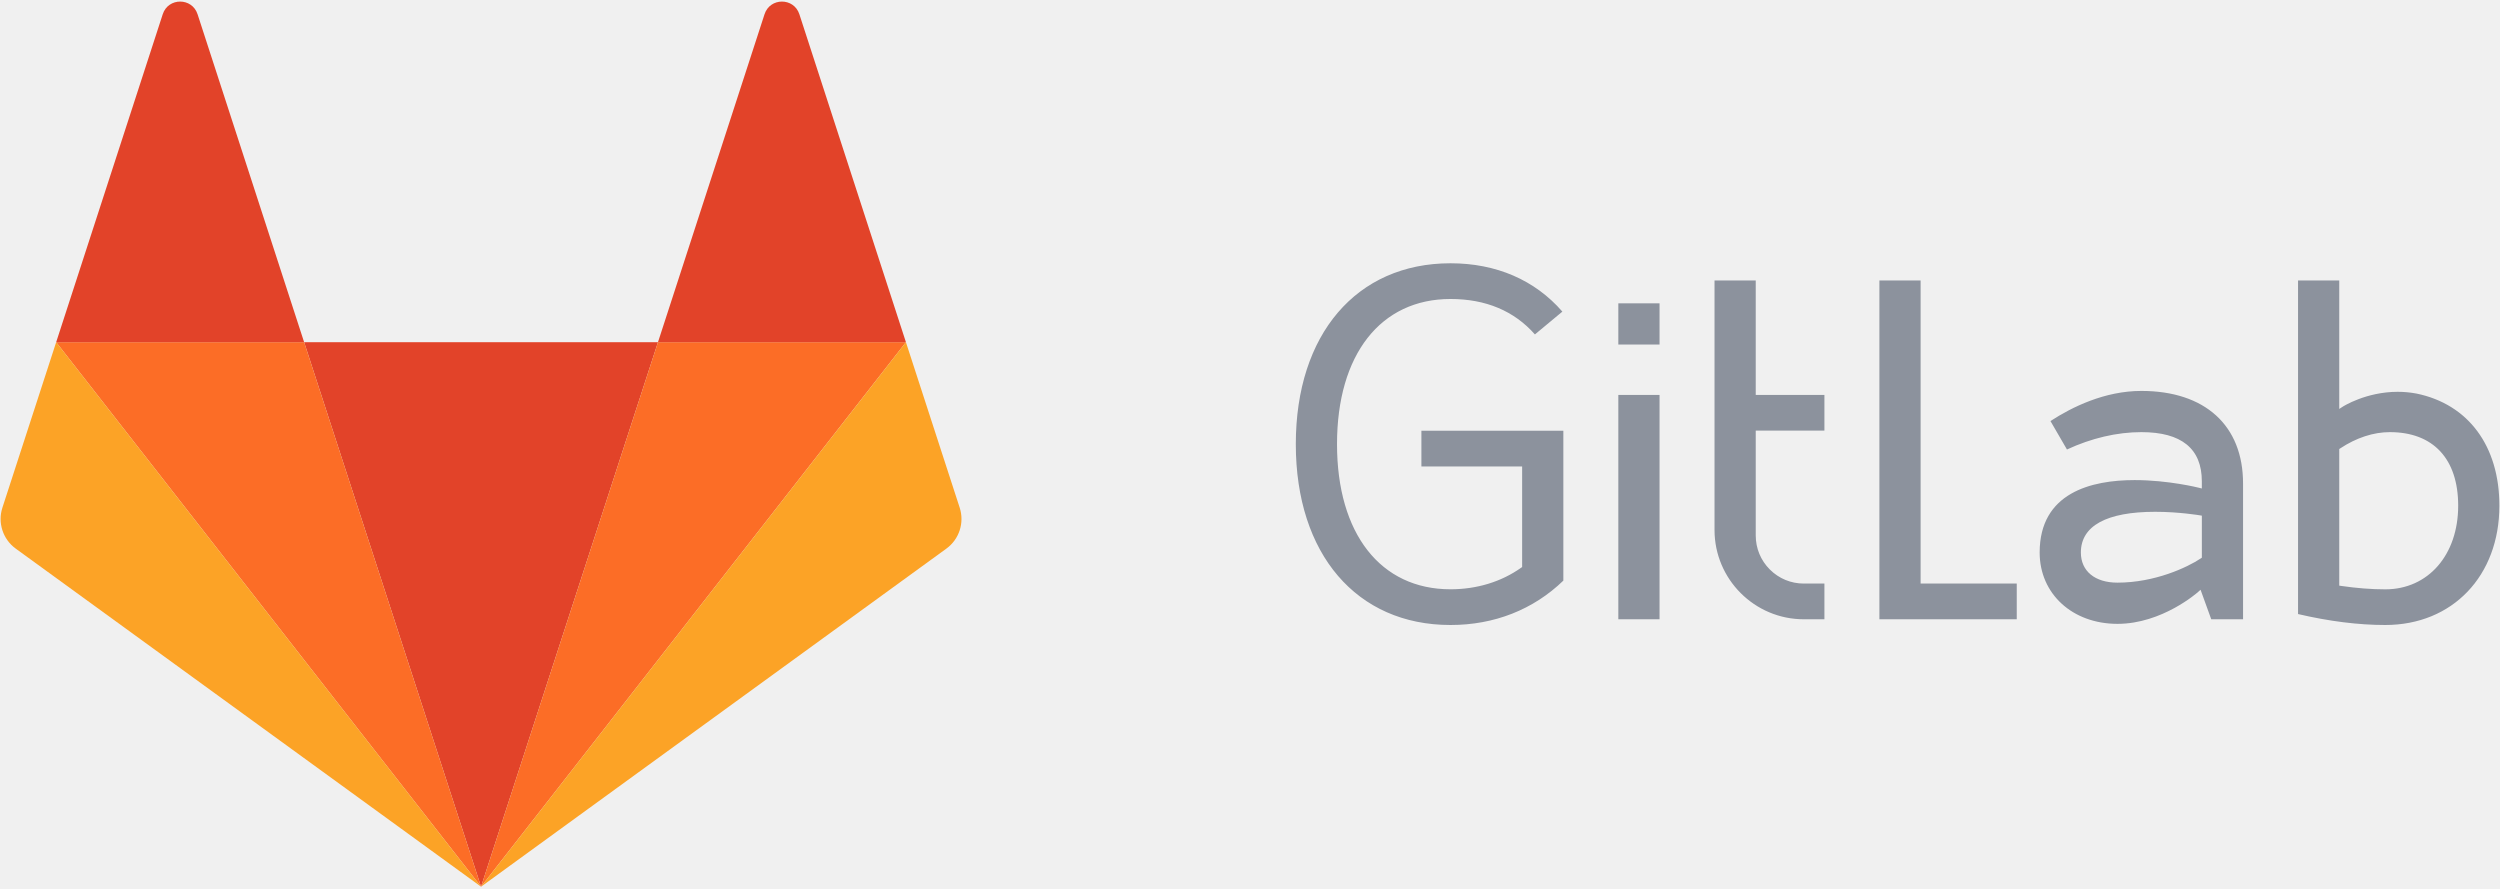
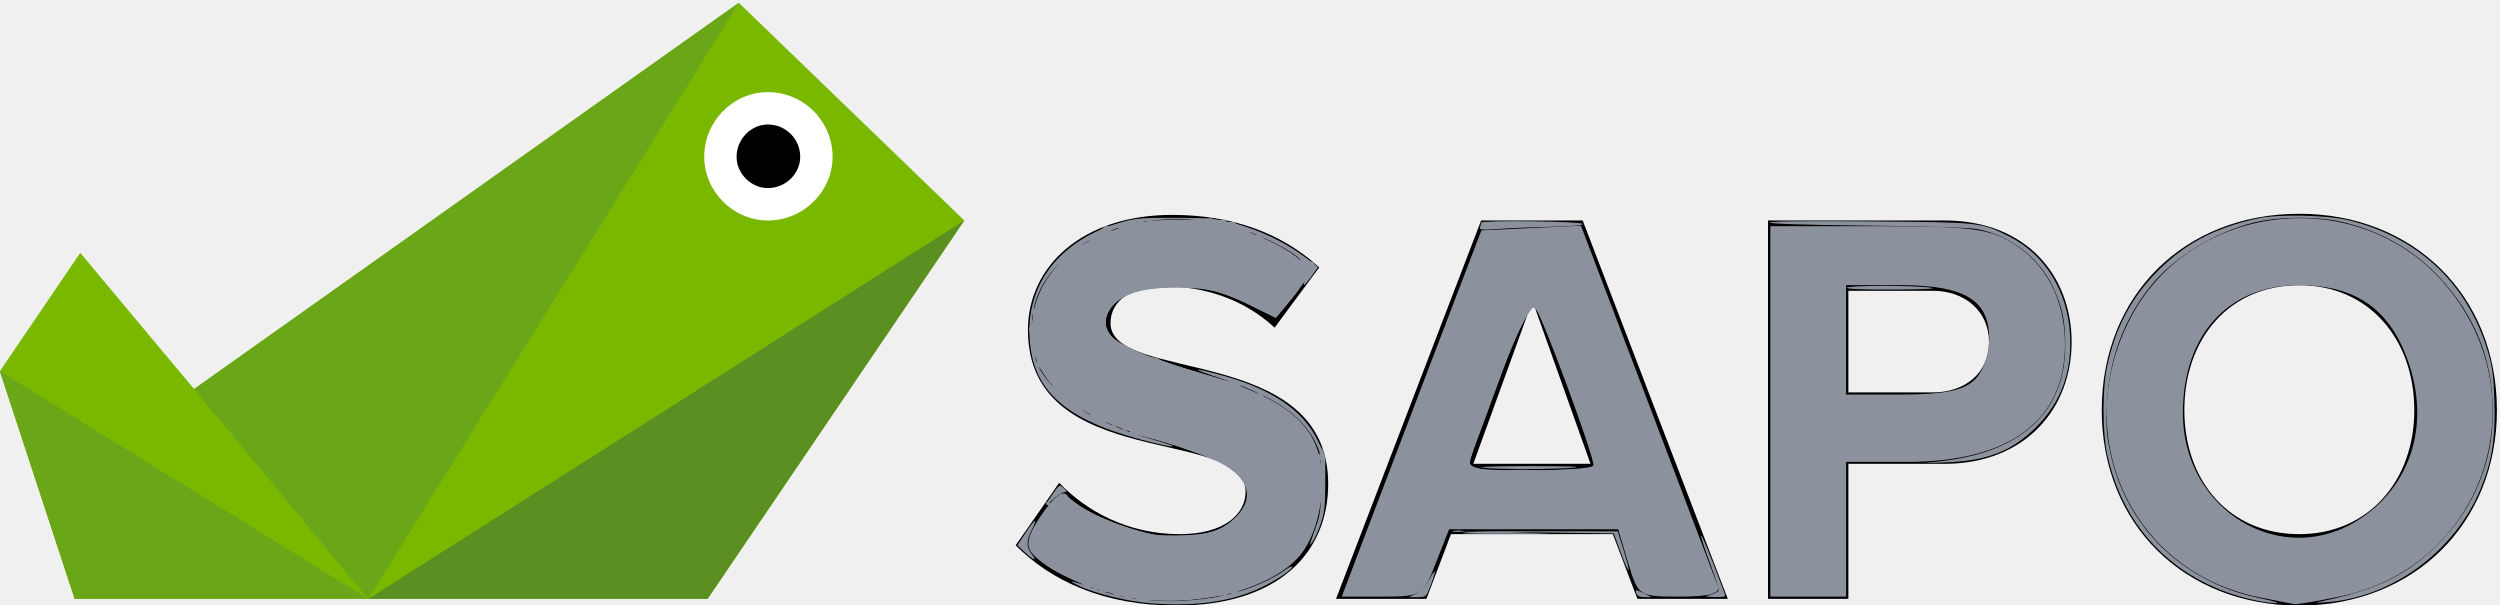
- <svg xmlns="http://www.w3.org/2000/svg" width="546px" height="194px" viewBox="0 0 546 194" version="1.1">
-   <defs />
-   <g id="Page-1" stroke="none" stroke-width="1" fill="none" fill-rule="evenodd">
-     <g id="Fill-1-+-Group-24">
-       <g id="Group-24">
-         <path d="M316.791,65.3 C301.502,65.3 292.005,77.446 292.005,97 C292.005,116.554 301.502,128.7 316.791,128.7 C322.535,128.7 327.872,127.071 332.223,123.988 L332.434,123.839 L332.434,101.871 L310.434,101.871 L310.434,94.071 L341.434,94.071 L341.434,126.806 C334.871,133.15 326.355,136.5 316.791,136.5 C296.267,136.5 283.005,120.995 283.005,97 C283.005,73.005 296.267,57.5 316.791,57.5 C326.783,57.5 335.218,61.148 341.221,68.056 L335.225,73.038 C330.699,67.904 324.499,65.3 316.791,65.3 L316.791,65.3 Z M489.884,135.25 L482.936,135.25 L480.602,128.802 L480.049,129.299 C479.972,129.368 472.22,136.25 462.461,136.25 C452.61,136.25 445.461,129.696 445.461,120.667 C445.461,107.595 456.745,104.851 466.21,104.851 C473.584,104.851 480.189,106.511 480.255,106.528 L480.878,106.687 L480.878,105.101 C480.878,97.986 476.436,94.378 467.673,94.378 C462.365,94.378 456.756,95.689 451.424,98.17 L447.821,91.958 C452.527,88.896 459.673,85.378 467.673,85.378 C481.581,85.378 489.884,92.934 489.884,105.589 L489.884,135.25 Z M470.689,111.777 C460.072,111.777 454.461,114.851 454.461,120.667 C454.461,124.728 457.526,127.25 462.461,127.25 C470.591,127.25 477.728,123.918 480.663,121.948 L480.884,121.8 L480.884,112.62 L480.468,112.549 C480.423,112.541 475.877,111.777 470.689,111.777 L470.689,111.777 Z M440.458,127.45 L440.458,135.25 L410.461,135.25 L410.461,61.25 L419.461,61.25 L419.461,127.45 L440.458,127.45 Z M520.942,136.5 C515.097,136.5 508.689,135.696 501.893,134.109 L501.893,61.25 L510.893,61.25 L510.893,89.313 L511.666,88.811 C511.715,88.779 516.735,85.571 523.654,85.571 C525.034,85.571 526.415,85.7 527.749,85.952 C539.094,88.276 545.867,97.43 545.867,110.439 C545.867,125.783 535.618,136.5 520.942,136.5 L520.942,136.5 Z M521.943,94.378 C518.364,94.378 514.62,95.603 511.117,97.919 L510.893,98.068 L510.893,127.902 L511.32,127.965 C514.699,128.46 517.936,128.712 520.942,128.712 C530.318,128.712 536.867,121.197 536.867,110.439 C536.867,100.232 531.427,94.378 521.943,94.378 L521.943,94.378 Z M398.452,86.25 L398.452,94.05 L383.452,94.05 L383.452,116.95 C383.452,119.755 384.544,122.392 386.528,124.374 C388.51,126.358 391.147,127.45 393.952,127.45 L398.452,127.45 L398.452,135.25 L393.952,135.25 C383.2,135.25 374.452,126.502 374.452,115.75 L374.452,61.25 L383.452,61.25 L383.452,86.25 L398.452,86.25 Z M353.443,66.25 L362.443,66.25 L362.443,75.25 L353.443,75.25 L353.443,66.25 Z M353.443,86.25 L362.443,86.25 L362.443,135.25 L353.443,135.25 L353.443,86.25 Z" id="Fill-2" fill="#8C929D" />
-         <g id="Group">
-           <path d="M105.061,193.655 L105.061,193.655 L143.701,74.734 L66.421,74.734 L105.061,193.655 L105.061,193.655 Z" id="Fill-4" fill="#E24329" />
-           <path id="Fill-6" fill="#FC6D26" />
-           <path d="M105.061,193.655 L66.421,74.734 L12.268,74.734 L105.061,193.655 Z" id="Fill-8" fill="#FC6D26" />
-           <path id="Fill-10" fill="#FC6D26" />
-           <path d="M12.268,74.734 L12.268,74.734 L0.526,110.873 C-0.544,114.169 0.628,117.78 3.433,119.817 L105.061,193.655 L12.268,74.734 Z" id="Fill-12" fill="#FCA326" />
-           <path id="Fill-14" fill="#FC6D26" />
-           <path d="M12.268,74.734 L66.421,74.734 L43.148,3.109 C41.952,-0.577 36.737,-0.576 35.541,3.109 L12.268,74.734 Z" id="Fill-16" fill="#E24329" />
-           <path d="M105.061,193.655 L143.701,74.734 L197.854,74.734 L105.061,193.655 Z" id="Fill-18" fill="#FC6D26" />
-           <path d="M197.854,74.734 L197.854,74.734 L209.596,110.873 C210.667,114.169 209.494,117.78 206.69,119.817 L105.061,193.655 L197.854,74.734 Z" id="Fill-20" fill="#FCA326" />
-           <path d="M197.854,74.734 L143.701,74.734 L166.974,3.109 C168.171,-0.577 173.385,-0.576 174.582,3.109 L197.854,74.734 Z" id="Fill-22" fill="#E24329" />
-         </g>
+ <svg xmlns="http://www.w3.org/2000/svg" version="1.1" x="0" y="0" width="546" height="132" viewBox="0 0 546 132" id="svg2">
+   <defs id="defs17">
+     <clipPath clipPathUnits="userSpaceOnUse" id="clipPath3456">
+       <rect style="fill:#8c929d;fill-opacity:1" id="rect3458" width="86.535" height="53.569" x="-0.187" y="14.027" />
+     </clipPath>
+     <clipPath clipPathUnits="userSpaceOnUse" id="clipPath3460">
+       <rect style="fill:#8c929d;fill-opacity:1" id="rect3462" width="86.535" height="53.569" x="-0.187" y="14.027" />
+     </clipPath>
+     <clipPath clipPathUnits="userSpaceOnUse" id="clipPath3464">
+       <rect style="fill:#8c929d;fill-opacity:1" id="rect3466" width="86.535" height="53.569" x="-0.187" y="14.027" />
+     </clipPath>
+     <clipPath clipPathUnits="userSpaceOnUse" id="clipPath3468">
+       <rect style="fill:#8c929d;fill-opacity:1" id="rect3470" width="86.535" height="53.569" x="-0.187" y="14.027" />
+     </clipPath>
+     <clipPath clipPathUnits="userSpaceOnUse" id="clipPath3472">
+       <rect style="fill:#8c929d;fill-opacity:1" id="rect3474" width="86.535" height="53.569" x="-0.187" y="14.027" />
+     </clipPath>
+   </defs>
+   <g id="Layer_1" transform="matrix(2.437871,0,0,2.437871,1.86736,5.300282)">
+     <g id="g3516" transform="translate(-0.7776335,-15.92234)">
+       <g id="Layer_1-0">
+         <path id="path5-0" d="M 66.2,14 17.4,48.6 7.2,36.4 0,47 l 6.7,20.4 56.7,0 23,-33.9 z" style="fill:#7ab800" />
+         <path id="path7-6" d="M 86.4,33.5 33,67.4 l 30.4,0 z" style="fill:#5b8f22" />
+         <path id="path9-9" d="M 33,67.4 6.7,67.4 0,47 Z m 0,0 L 17.4,48.6 66.2,14 Z" style="fill:#69a618" />
+         <path id="path11-5" d="m 74.6,27.8 c 0,3.1 -2.6,5.7 -5.8,5.7 -3.1,0 -5.7,-2.6 -5.7,-5.7 0,-3.2 2.6,-5.8 5.7,-5.8 3.2,0 5.8,2.6 5.8,5.8 z" style="fill:#ffffff" />
+         <path id="path13-7" d="m 105,33 c 5.4,0 9.8,1.6 13.2,4.7 l -4,5.4 c -2.8,-2.6 -6.4,-3.7 -9.9,-3.7 -3,0 -4.8,1.3 -4.8,3.3 0,5.4 19.5,1.8 19.5,14.4 C 119,63.3 114.5,68 105.4,68 98.9,68 94.2,65.8 91,62.6 L 94.9,57 c 2.4,2.5 6.1,4.6 10.8,4.6 4,0 5.9,-1.8 5.9,-3.8 0,-5.9 -19.5,-1.7 -19.5,-14.5 C 92.1,37.6 97,33 105,33 Z m 101,6.3 c 6.2,0 10.3,4.8 10.3,11.2 0,6.3 -4.1,11.1 -10.3,11.1 -6.3,0 -10.3,-4.8 -10.3,-11.1 0,-6.4 4,-11.2 10.3,-11.2 z m 0,-6.4 c -10.3,0 -17.7,7.3 -17.7,17.6 0,10.2 7.4,17.5 17.7,17.5 10.2,0 17.7,-7.3 17.7,-17.5 0,0 0,0 0,0 0,-10.3 -7.5,-17.6 -17.7,-17.6 z m -68.7,7.8 5.2,14.6 -10.5,0 5.3,-14.6 z m 4.5,-7.2 -9.1,0 -13,33.9 8.1,0 2.2,-5.8 14.5,0 2.2,5.8 8.1,0 -13,-33.9 z m 31.4,6.3 c 2.8,0 5,1.8 5,4.6 0,2.8 -2.2,4.5 -5,4.5 l -7.6,0 0,-9.1 7.6,0 z m 1,-6.3 -15.8,0 0,33.9 7.2,0 0,-12.1 8.6,0 c 7.3,0 11.4,-5 11.4,-10.9 0,-5.9 -4,-10.9 -11.4,-10.9 z M 68.8,24.9 c -1.5,0 -2.8,1.3 -2.8,2.9 0,1.5 1.3,2.8 2.8,2.8 1.6,0 2.9,-1.3 2.9,-2.8 0,-1.6 -1.3,-2.9 -2.9,-2.9 z" style="fill:#000000" />
      </g>
+       <path id="path3389" d="m 100.782,67.19 c -3.526,-0.728 -7.111,-2.409 -8.33,-3.904 -0.599,-0.734 -0.359,-1.644 0.92,-3.497 1.14,-1.651 1.916,-2.203 2.277,-1.618 0.955,1.545 6.657,3.713 9.81,3.73 5.276,0.029 8.183,-3.5 5.07,-6.155 -0.726,-0.619 -3.62,-1.73 -6.432,-2.469 C 95.293,50.963 91.573,47.228 92.603,41.737 94.009,34.243 105.217,30.981 114.06,35.493 c 3.397,1.733 3.683,2.624 1.629,5.084 l -1.389,1.664 -2.894,-1.475 c -5.196,-2.649 -12.379,-1.558 -12.379,1.88 0,1.634 1.827,2.654 7.65,4.267 6.855,1.9 9.994,3.782 11.213,6.726 1.071,2.585 0.592,6.873 -1.048,9.376 -2.272,3.468 -9.894,5.449 -16.06,4.175 z" style="fill:#8c929d;fill-opacity:1" />
+       <path id="path3391" d="m 122,62.482 c 0.983,-2.593 3.798,-9.974 6.256,-16.404 l 4.469,-11.69 4.458,-0.213 4.458,-0.213 5.961,15.674 c 3.278,8.621 6.115,16.098 6.303,16.617 0.244,0.673 -0.725,0.943 -3.39,0.943 -3.701,0 -3.74,-0.025 -4.636,-3.017 l -0.904,-3.017 -7.572,0 -7.572,0 -1.185,3.017 c -1.153,2.936 -1.282,3.017 -4.808,3.017 l -3.623,0 1.787,-4.714 z m 20.771,-7.037 c 0,-0.975 -4.655,-13.56 -5.23,-14.139 -0.341,-0.343 -1.649,2.202 -2.909,5.657 -1.259,3.454 -2.525,6.875 -2.813,7.6 -0.471,1.187 0.053,1.32 5.214,1.32 3.155,0 5.737,-0.197 5.737,-0.437 z" style="fill:#8c929d;fill-opacity:1" />
+       <path id="path3393" d="m 158.61,50.603 0,-16.593 9.616,0.003 c 8.207,0.002 9.97,0.219 12.031,1.475 3.056,1.863 4.75,5.115 4.75,9.116 0,6.846 -4.959,10.524 -14.191,10.524 l -5.418,0 0,6.034 0,6.034 -3.394,0 -3.394,0 0,-16.593 z m 18.23,-2.757 c 0.804,-0.727 1.379,-2.283 1.379,-3.728 0,-3.518 -2.195,-4.828 -8.087,-4.828 l -4.735,0 0,4.902 0,4.902 5.032,0 c 3.623,0 5.418,-0.349 6.411,-1.248 z" style="fill:#8c929d;fill-opacity:1" />
+       <path id="path3395" d="m 202.354,67.244 c -11.409,-2.302 -16.984,-14.469 -11.468,-25.028 5.409,-10.354 20.199,-12.056 27.977,-3.219 8.82,10.02 3.888,25.372 -9.042,28.144 -2.073,0.445 -4.008,0.769 -4.299,0.722 -0.291,-0.048 -1.716,-0.326 -3.168,-0.619 z m 9.128,-7.04 c 4.978,-3.325 6.454,-9.41 3.737,-15.396 -1.7,-3.743 -4.676,-5.519 -9.244,-5.515 -6.363,0.005 -10.408,4.469 -10.408,11.486 0,8.766 8.96,14.072 15.915,9.425 z" style="fill:#8c929d;fill-opacity:1" />
    </g>
+     <path style="fill:#8c929d;fill-opacity:1" d="m 101.385,67.185 c -7.093,-1.895 -9.927,-4.68 -9.927,-9.755 0,-4.581 3.043,-8.188 8.156,-9.669 1.325,-0.384 1.874,-0.43 4.955,-0.42 3.145,0.01 3.636,0.057 5.314,0.51 2.225,0.6 4.444,1.659 6.166,2.943 l 1.272,0.948 -0.602,0.838 c -0.331,0.461 -0.627,0.812 -0.657,0.782 -0.031,-0.031 0.012,-0.305 0.095,-0.608 0.332,-1.212 -0.328,-1.949 -2.899,-3.238 -6.472,-3.245 -14.381,-2.585 -18.782,1.566 -2.097,1.978 -2.933,4.015 -2.797,6.814 0.107,2.191 0.674,3.407 2.368,5.071 1.582,1.554 4.449,3.035 7.804,4.031 2.671,0.793 2.729,0.814 2.248,0.814 -0.206,1.87e-4 -1.428,-0.281 -2.716,-0.625 z" id="path3528" transform="translate(0,-30)" />
+     <path style="fill:#8c929d;fill-opacity:1" d="m 100.324,81.235 c -4.142,-0.752 -8.866,-3.244 -8.866,-4.678 0,-1.013 2.232,-4.41 2.898,-4.41 0.136,0 0.529,0.267 0.875,0.592 1.361,1.283 5.879,2.98 8.706,3.27 1.347,0.138 3.345,-0.171 4.604,-0.712 1.117,-0.48 2.333,-1.772 2.498,-2.653 0.068,-0.363 0.026,-0.955 -0.092,-1.316 -0.234,-0.709 -1.596,-2.074 -1.889,-1.893 -0.099,0.061 -0.18,0.028 -0.18,-0.074 0,-0.254 -2.346,-1.132 -5.806,-2.172 -3.165,-0.951 -5.253,-1.787 -6.882,-2.755 -1.551,-0.922 -3.152,-2.56 -3.751,-3.838 -0.465,-0.993 -0.512,-1.292 -0.512,-3.248 0,-2.041 0.032,-2.222 0.607,-3.436 0.91,-1.921 2.653,-3.579 4.919,-4.678 2.222,-1.078 3.632,-1.424 6.367,-1.561 3.417,-0.171 6.267,0.442 9.516,2.048 1.434,0.709 2.846,1.894 2.846,2.39 0,0.503 -0.663,1.667 -1.604,2.818 l -1.037,1.268 -2.283,-1.107 c -1.288,-0.624 -2.883,-1.24 -3.657,-1.413 -1.616,-0.36 -5.204,-0.446 -5.704,-0.137 -0.118,0.073 -0.421,0.155 -0.674,0.182 -0.253,0.027 -0.529,0.159 -0.614,0.293 -0.085,0.134 -0.156,0.178 -0.157,0.098 -0.005,-0.247 -1.004,0.363 -1.57,0.957 -0.704,0.741 -0.854,1.942 -0.344,2.753 0.198,0.315 0.85,0.828 1.462,1.152 1.062,0.562 1.927,0.861 7.969,2.757 4.88,1.532 7.765,3.357 8.859,5.604 1.186,2.438 0.88,6.932 -0.64,9.391 -1.797,2.908 -6.724,4.811 -12.345,4.767 -1.197,-0.009 -2.78,-0.126 -3.519,-0.26 z" id="path3530" transform="translate(0,-30)" />
+     <path style="fill:#8c929d;fill-opacity:1" d="m 91.059,77.312 -0.68,-0.632 0.753,-1.146 c 0.838,-1.275 1.123,-1.398 0.525,-0.227 -0.49,0.961 -0.49,1.531 5.29e-4,2.154 0.542,0.689 0.213,0.607 -0.6,-0.149 z" id="path3532" transform="translate(0,-30)" />
+     <path style="fill:#8c929d;fill-opacity:1" d="m 99.887,81.145 c -4.245,-0.909 -8.429,-3.188 -8.429,-4.592 0,-1.03 2.222,-4.406 2.899,-4.406 0.135,0 0.498,0.237 0.808,0.526 1.298,1.212 5.35,2.822 8.151,3.239 2.785,0.414 5.621,-0.371 6.951,-1.925 1.162,-1.357 1.109,-2.499 -0.177,-3.842 -0.446,-0.466 -0.901,-0.791 -1.012,-0.722 -0.11,0.068 -0.201,0.041 -0.201,-0.061 0,-0.254 -2.337,-1.129 -5.806,-2.174 -4.799,-1.446 -7.154,-2.594 -8.976,-4.377 -0.598,-0.585 -1.331,-1.527 -1.628,-2.092 -0.509,-0.968 -0.541,-1.16 -0.541,-3.276 0,-2.146 0.027,-2.306 0.607,-3.53 0.886,-1.871 2.645,-3.559 4.86,-4.665 2.339,-1.167 4.042,-1.535 7.082,-1.53 3.13,0.005 5.276,0.123 4.867,0.267 -0.209,0.073 0.094,0.228 0.871,0.443 2.574,0.712 5.969,2.807 5.969,3.684 0,0.504 -0.664,1.668 -1.611,2.826 l -1.044,1.276 -1.623,-0.813 c -2.447,-1.226 -4.111,-1.76 -6.12,-1.966 -0.991,-0.101 -1.91,-0.143 -2.041,-0.093 -0.131,0.05 -0.568,0.121 -0.971,0.156 -0.881,0.078 -1.756,0.266 -2.03,0.438 -0.11,0.069 -0.31,0.142 -0.444,0.162 -0.435,0.066 -1.529,1.009 -1.817,1.566 -0.452,0.874 -0.353,1.59 0.328,2.367 0.81,0.925 2.109,1.486 6.853,2.961 2.184,0.68 4.413,1.409 4.951,1.621 3.016,1.187 5.36,2.969 6.213,4.724 0.941,1.934 0.985,5.155 0.105,7.712 -0.918,2.669 -2.747,4.262 -6.275,5.465 -2.978,1.015 -7.685,1.291 -10.77,0.63 z" id="path3534" transform="translate(0,-30)" />
+     <path style="fill:#8c929d;fill-opacity:1" d="m 100.917,81.392 c -1.3,-0.202 -3.668,-0.918 -5.19,-1.568 -2.828,-1.209 -4.269,-2.329 -4.269,-3.321 0,-1.062 2.254,-4.356 2.98,-4.356 0.179,0 0.525,0.212 0.769,0.471 0.916,0.975 3.515,2.162 6.398,2.921 4.022,1.059 7.941,0.06 9.125,-2.328 0.39,-0.787 0.421,-0.99 0.24,-1.595 -0.206,-0.688 -1.657,-2.401 -1.861,-2.197 -0.059,0.059 -0.24,-0.01 -0.403,-0.152 -0.356,-0.311 -2.758,-1.186 -5.447,-1.985 -4.676,-1.39 -7.345,-2.68 -9.092,-4.395 -1.116,-1.096 -2.143,-2.732 -2.149,-3.424 -0.002,-0.284 -0.03,-0.292 -0.186,-0.053 -0.126,0.192 -0.146,8.37e-4 -0.065,-0.609 0.081,-0.608 0.051,-0.89 -0.095,-0.89 -0.117,0 -0.204,-0.232 -0.194,-0.515 l 0.019,-0.515 0.135,0.468 c 0.099,0.341 0.163,0.104 0.236,-0.871 0.281,-3.739 3.383,-6.881 8.227,-8.331 1.234,-0.369 1.838,-0.417 5.552,-0.44 2.292,-0.014 4.168,0.036 4.168,0.112 0,0.075 0.147,0.176 0.328,0.223 0.279,0.073 0.272,0.09 -0.047,0.116 -0.206,0.017 0.285,0.276 1.092,0.576 2.703,1.005 4.488,2.21 4.989,3.37 0.194,0.449 0.198,0.445 0.09,-0.094 -0.061,-0.309 -0.289,-0.752 -0.505,-0.983 -0.216,-0.232 -0.329,-0.421 -0.25,-0.421 0.256,0 1.6,1.025 1.597,1.217 -0.005,0.324 -0.923,1.339 -0.932,1.03 -0.005,-0.155 -0.143,-0.028 -0.306,0.281 -0.164,0.309 -0.75,1.125 -1.302,1.814 l -1.004,1.252 -2.109,-0.999 c -2.834,-1.343 -3.831,-1.624 -6.042,-1.704 -1.91,-0.069 -4.353,0.191 -4.673,0.497 -0.098,0.093 -0.301,0.17 -0.451,0.17 -0.479,0 -1.556,0.963 -1.841,1.647 -0.862,2.062 0.696,3.173 7.246,5.166 4.188,1.274 5.092,1.61 7.004,2.603 4.227,2.196 5.555,5.17 4.577,10.251 -0.537,2.792 -1.96,4.561 -4.745,5.901 -2.627,1.264 -4.31,1.621 -7.96,1.688 -1.7,0.031 -3.343,0.018 -3.652,-0.03 z" id="path3536" transform="translate(0,-30)" />
+     <path style="fill:#8c929d;fill-opacity:1" d="m 100.083,81.232 c -4.476,-1.013 -8.625,-3.262 -8.625,-4.675 0,-1.072 2.226,-4.41 2.941,-4.41 0.158,0 0.576,0.254 0.93,0.564 1.254,1.101 4.587,2.499 7.167,3.007 1.684,0.331 4.563,0.149 5.716,-0.362 1.342,-0.595 2.073,-1.215 2.521,-2.142 0.499,-1.031 0.378,-1.734 -0.469,-2.723 -0.863,-1.008 -2.291,-1.706 -5.601,-2.736 -6.319,-1.967 -8.636,-3.041 -10.497,-4.867 -1.116,-1.096 -2.143,-2.732 -2.149,-3.424 -0.002,-0.284 -0.03,-0.292 -0.186,-0.053 -0.126,0.192 -0.146,8.37e-4 -0.065,-0.609 0.081,-0.608 0.051,-0.89 -0.095,-0.89 -0.117,0 -0.211,-0.232 -0.21,-0.515 0.002,-0.35 0.053,-0.436 0.16,-0.267 0.099,0.156 0.196,-0.184 0.263,-0.916 0.299,-3.303 3.176,-6.319 7.486,-7.851 0.542,-0.193 0.882,-0.356 0.756,-0.364 -0.38,-0.023 -2.608,0.868 -3.546,1.419 -0.483,0.283 -1.411,1.013 -2.063,1.623 -0.652,0.61 -1.185,1.024 -1.185,0.92 0,-0.323 2.175,-2.22 3.251,-2.836 1.992,-1.14 2.932,-1.36 6.114,-1.434 1.597,-0.037 3.409,-0.107 4.027,-0.156 0.7,-0.055 0.947,-0.032 0.656,0.061 -0.3,0.095 0.052,0.134 0.983,0.108 0.798,-0.022 1.452,0.032 1.452,0.121 0,0.089 0.147,0.163 0.328,0.164 0.246,0.002 0.267,0.042 0.083,0.158 -0.165,0.105 0.139,0.293 0.937,0.578 1.404,0.502 3.439,1.571 4.063,2.136 0.245,0.222 0.603,0.657 0.795,0.966 0.192,0.309 0.349,0.468 0.35,0.354 3.7e-4,-0.114 -0.207,-0.515 -0.462,-0.89 -0.254,-0.375 -0.415,-0.682 -0.358,-0.682 0.202,0 1.562,1.032 1.566,1.188 0.006,0.227 -0.749,1.153 -0.94,1.153 -0.088,0 -0.412,0.379 -0.72,0.843 -0.308,0.464 -0.861,1.195 -1.23,1.625 l -0.671,0.782 -1.939,-0.908 c -2.888,-1.352 -4.222,-1.729 -6.258,-1.77 -4.388,-0.088 -6.779,0.903 -7.082,2.938 -0.232,1.556 1.166,2.477 6.202,4.088 5.3,1.695 6.21,2.028 8.041,2.939 1.981,0.986 3.642,2.474 4.315,3.867 0.888,1.838 1.013,4.302 0.351,6.935 -0.659,2.62 -1.959,4.144 -4.653,5.455 -2.56,1.245 -4.27,1.604 -8.054,1.69 -2.339,0.053 -3.505,-1.65e-4 -4.392,-0.201 z m 0.974,-33.371 c -0.129,-0.052 -0.339,-0.052 -0.468,0 -0.129,0.052 -0.023,0.094 0.234,0.094 0.258,0 0.363,-0.043 0.234,-0.094 z" id="path3538" transform="translate(0,-30)" />
+     <path style="fill:#8c929d;fill-opacity:1" d="" id="path3540" transform="translate(0,-30)" />
+     <path style="fill:#8c929d;fill-opacity:1" d="m 119.904,80.248 c 0.19,-0.489 2.985,-7.813 6.212,-16.274 l 5.868,-15.384 1.605,-0.112 c 0.883,-0.062 2.87,-0.166 4.415,-0.233 l 2.811,-0.121 6.162,16.235 c 4.799,12.643 6.112,16.285 5.937,16.46 -0.245,0.245 -5.117,0.444 -5.923,0.241 -0.773,-0.194 -1.201,-0.867 -1.792,-2.819 -0.313,-1.034 -0.655,-2.154 -0.759,-2.489 l -0.19,-0.609 -7.64,0 -7.64,0 -0.615,1.639 c -0.999,2.663 -1.511,3.621 -2.136,4.002 -0.501,0.305 -0.974,0.351 -3.617,0.352 l -3.041,7.01e-4 0.345,-0.89 z m 21.611,-10.468 c 0.307,-0.066 0.515,-0.235 0.514,-0.417 -0.001,-0.698 -3.734,-10.991 -4.797,-13.23 -0.196,-0.412 -0.482,-0.749 -0.635,-0.749 -0.169,0 -0.663,0.78 -1.247,1.967 -1.187,2.413 -4.597,11.668 -4.445,12.065 0.061,0.158 0.376,0.33 0.701,0.382 0.325,0.052 0.801,0.134 1.059,0.181 0.62,0.114 8.19,-0.056 8.85,-0.198 z" id="path3542" transform="translate(0,-30)" />
+     <path style="fill:#8c929d;fill-opacity:1" d="m 134.304,69.948 c 0.644,-0.037 1.697,-0.037 2.341,0 0.644,0.037 0.117,0.067 -1.171,0.067 -1.288,0 -1.815,-0.03 -1.171,-0.067 z" id="path3544" transform="translate(0,-30)" />
+     <path style="fill:#8c929d;fill-opacity:1" d="m 134.202,69.948 c 0.691,-0.036 1.871,-0.036 2.622,-5.31e-4 0.751,0.036 0.186,0.065 -1.256,0.065 -1.442,2.92e-4 -2.057,-0.029 -1.366,-0.065 z" id="path3546" transform="translate(0,-30)" />
+     <path style="fill:#8c929d;fill-opacity:1" d="m 132.01,69.712 c -0.412,-0.074 1.569,-0.133 4.402,-0.131 3.197,0.002 4.654,0.054 3.84,0.137 -1.684,0.173 -7.265,0.169 -8.241,-0.006 z" id="path3548" transform="translate(0,-30)" />
+     <path style="fill:#8c929d;fill-opacity:1" d="m 131.818,48.209 c 0.054,-0.14 0.098,-0.333 0.098,-0.43 0,-0.244 9.035,-0.133 9.114,0.112 0.038,0.118 -1.022,0.211 -2.851,0.25 -1.602,0.034 -3.71,0.121 -4.685,0.192 -1.454,0.106 -1.755,0.084 -1.675,-0.125 z" id="path3550" transform="translate(0,-30)" />
+     <path style="fill:#8c929d;fill-opacity:1" d="m 201.24,81.598 c -6.948,-1.507 -11.767,-6.279 -13.234,-13.103 -0.433,-2.016 -0.433,-5.851 0,-7.867 0.695,-3.232 2.028,-5.856 4.111,-8.093 2.526,-2.712 5.394,-4.284 9.383,-5.143 1.861,-0.401 6.247,-0.304 8.199,0.18 6.238,1.547 10.612,5.697 12.424,11.785 0.401,1.348 0.506,2.152 0.581,4.454 0.107,3.277 -0.229,5.371 -1.263,7.854 -2.327,5.59 -7.957,9.707 -13.833,10.115 -0.681,0.047 -1.028,0.044 -0.771,-0.008 5.472,-1.1 8.333,-2.536 11.253,-5.648 1.599,-1.704 2.802,-3.698 3.56,-5.902 0.74,-2.152 0.983,-3.971 0.868,-6.504 -0.192,-4.229 -1.782,-7.9 -4.813,-11.117 -2.219,-2.354 -5.035,-3.982 -8.34,-4.82 -2.336,-0.592 -5.837,-0.597 -8.241,-0.011 -3.458,0.843 -7.229,3.172 -9.251,5.713 -2.418,3.039 -3.709,6.561 -3.889,10.609 -0.085,1.913 -0.035,2.674 0.273,4.159 1.067,5.143 4.264,9.302 8.933,11.621 1.6,0.795 2.674,1.153 4.87,1.625 1.006,0.216 1.421,0.362 1.03,0.361 -0.361,-5.62e-4 -1.194,-0.118 -1.852,-0.26 z" id="path3552" transform="translate(0,-30)" />
+     <path style="fill:#8c929d;fill-opacity:1" d="m 173.123,69.141 c 7.25,-0.808 11.134,-4.433 11.13,-10.386 -0.002,-2.212 -0.267,-3.453 -1.128,-5.273 -1.232,-2.607 -3.919,-4.632 -6.818,-5.14 -0.73,-0.128 -4.684,-0.25 -9.88,-0.306 -5.374,-0.057 -8.663,-0.161 -8.663,-0.273 0,-0.115 3.305,-0.152 9.038,-0.103 9.977,0.086 9.857,0.073 12.409,1.343 3.198,1.592 5.248,4.892 5.467,8.799 0.188,3.348 -0.791,6.026 -3.025,8.274 -2.136,2.15 -4.386,3.034 -8.061,3.168 l -2.06,0.075 1.592,-0.178 z" id="path3554" transform="translate(0,-30)" />
+     <path style="fill:#8c929d;fill-opacity:1" d="" id="path3556" transform="translate(0,-30)" />
+     <path style="fill:#8c929d;fill-opacity:1" d="m 116.648,76.362 c 0.067,-0.206 0.304,-0.88 0.526,-1.498 0.34,-0.945 0.405,-1.54 0.408,-3.746 0.004,-2.512 -0.018,-2.668 -0.533,-3.717 -1.155,-2.354 -3.761,-4.107 -8.395,-5.648 -2.889,-0.96 -2.817,-1.099 0.143,-0.273 4.404,1.228 7.14,3.089 8.457,5.753 l 0.707,1.43 0,2.445 c 0,2.06 -0.067,2.64 -0.428,3.682 -0.235,0.68 -0.558,1.397 -0.718,1.592 -0.283,0.346 -0.287,0.346 -0.168,-0.019 z" id="path3558" transform="translate(0,-30)" />
+     <path style="fill:#8c929d;fill-opacity:1" d="m 100.083,81.232 c -4.476,-1.013 -8.625,-3.262 -8.625,-4.675 0,-1.072 2.226,-4.41 2.941,-4.41 0.158,0 0.576,0.253 0.929,0.563 0.877,0.77 2.521,1.573 4.901,2.394 1.907,0.658 2.11,0.689 4.434,0.686 2.886,-0.004 4.076,-0.364 5.321,-1.609 1.788,-1.788 1.167,-3.645 -1.696,-5.067 -1.68,-0.835 -7.372,-2.616 -7.921,-2.478 -0.503,0.126 -3.092,-0.856 -4.531,-1.719 -1.252,-0.751 -2.124,-1.527 -2.903,-2.584 -0.884,-1.199 -0.62,-1.087 0.819,0.345 1.216,1.21 3.614,2.875 3.83,2.659 0.046,-0.046 -0.448,-0.366 -1.097,-0.71 -1.612,-0.856 -3.382,-2.625 -4.06,-4.059 -0.298,-0.63 -0.605,-1.084 -0.682,-1.01 -0.077,0.074 -0.083,-0.215 -0.012,-0.642 0.08,-0.486 0.053,-0.823 -0.072,-0.901 -0.11,-0.068 -0.201,-0.335 -0.201,-0.592 0,-0.258 0.073,-0.423 0.162,-0.368 0.089,0.055 0.21,-0.367 0.269,-0.937 0.15,-1.458 1.054,-3.26 2.32,-4.627 l 1.078,-1.164 -0.978,0.929 c -0.538,0.511 -0.978,0.835 -0.978,0.719 0,-0.368 2.387,-2.414 3.509,-3.006 1.997,-1.055 2.719,-1.213 5.857,-1.282 1.597,-0.035 3.409,-0.111 4.027,-0.169 0.8,-0.075 1.043,-0.05 0.843,0.087 -0.206,0.141 -0.107,0.164 0.375,0.083 0.361,-0.06 0.761,-0.142 0.89,-0.181 0.129,-0.039 0.234,0.02 0.234,0.132 0,0.112 0.169,0.159 0.375,0.105 0.206,-0.054 0.375,-0.028 0.375,0.057 0,0.085 0.264,0.213 0.587,0.284 0.36,0.079 0.501,0.182 0.364,0.266 -0.136,0.084 0.129,0.267 0.677,0.47 1.445,0.533 3.277,1.578 4.065,2.319 0.685,0.644 0.774,0.524 0.149,-0.204 -0.155,-0.18 -0.219,-0.328 -0.142,-0.328 0.228,0 1.596,1.016 1.6,1.189 0.006,0.241 -0.773,1.281 -0.879,1.175 -0.051,-0.051 -0.575,0.555 -1.164,1.347 -0.589,0.792 -1.193,1.541 -1.343,1.664 -0.218,0.179 -0.626,0.054 -2.046,-0.628 -3.522,-1.689 -5,-2 -8.32,-1.75 -1.687,0.127 -2.345,0.263 -3.172,0.654 -2.135,1.01 -2.571,3.006 -0.915,4.179 0.883,0.625 3.043,1.455 6.913,2.656 7.511,2.331 10.311,4.276 11.208,7.786 l 0.285,1.114 -0.1,-0.983 c -0.057,-0.558 -0.024,-0.983 0.076,-0.983 0.102,0 0.174,1.164 0.171,2.763 -0.003,1.753 -0.055,2.489 -0.143,2.014 -0.115,-0.621 -0.143,-0.658 -0.165,-0.214 -0.044,0.884 -0.586,2.75 -1.084,3.733 -0.698,1.377 -1.944,2.472 -3.885,3.414 -2.585,1.254 -4.287,1.612 -8.075,1.698 -2.339,0.053 -3.505,-1.65e-4 -4.392,-0.201 z m 0.35,-14.781 c -0.084,-0.083 -1.712,-0.735 -2.326,-0.931 -0.206,-0.066 0.131,0.13 0.749,0.435 0.962,0.475 1.832,0.749 1.576,0.496 z M 95.79,50.092 c 0.233,-0.297 0.226,-0.304 -0.071,-0.071 -0.18,0.141 -0.328,0.289 -0.328,0.328 0,0.154 0.154,0.055 0.399,-0.257 z m 1.1,-0.716 c 0,-0.052 -0.169,-0.003 -0.375,0.107 -0.206,0.11 -0.375,0.243 -0.375,0.294 0,0.052 0.169,0.003 0.375,-0.107 0.206,-0.11 0.375,-0.243 0.375,-0.294 z m 0.661,-0.419 c -0.058,-0.058 -0.209,-1.18e-4 -0.336,0.128 -0.184,0.185 -0.162,0.207 0.105,0.105 0.185,-0.07 0.289,-0.175 0.231,-0.233 z m 1.738,-0.545 c 0.443,-0.155 0.771,-0.318 0.727,-0.361 -0.099,-0.099 -2.189,0.674 -2.189,0.81 0,0.055 0.148,0.04 0.328,-0.033 0.18,-0.073 0.691,-0.261 1.134,-0.416 z" id="path3560" transform="translate(0,-30)" />
+     <path style="fill:#8c929d;fill-opacity:1" d="m 102.385,81.875 c -2.129,-0.164 -5.095,-0.887 -6.521,-1.588 -1.148,-0.565 -0.708,-0.48 1.4,0.27 4.696,1.671 10.686,1.463 15.067,-0.524 0.713,-0.323 1.581,-0.805 1.93,-1.071 0.349,-0.266 0.678,-0.439 0.733,-0.385 0.169,0.169 -1.465,1.27 -2.839,1.914 -2.652,1.242 -5.809,1.689 -9.77,1.384 z" id="path3562" transform="translate(0,-30)" />
+     <path style="fill:#8c929d;fill-opacity:1" d="m 152.464,81.118 c 0.33,-0.095 0.651,-0.257 0.715,-0.36 0.064,-0.103 -0.281,-1.241 -0.766,-2.531 -0.485,-1.289 -0.84,-2.385 -0.79,-2.436 0.051,-0.051 0.519,1.026 1.041,2.393 0.522,1.367 1.007,2.633 1.078,2.813 0.114,0.289 0.009,0.326 -0.874,0.311 -0.933,-0.016 -0.962,-0.029 -0.404,-0.19 z" id="path3564" transform="translate(0,-30)" />
+     <path style="fill:#8c929d;fill-opacity:1" d="m 145.841,81.036 c -0.16,-0.418 -0.05,-0.425 0.685,-0.048 l 0.656,0.337 -0.615,2.91e-4 c -0.381,1.8e-4 -0.657,-0.109 -0.726,-0.289 z" id="path3566" transform="translate(0,-30)" />
+     <path style="fill:#8c929d;fill-opacity:1" d="m 126.109,80.997 c 0.429,-0.214 0.832,-0.652 1.166,-1.264 0.615,-1.127 0.667,-0.887 0.119,0.545 -0.397,1.036 -0.408,1.047 -1.171,1.047 l -0.77,-2.91e-4 0.656,-0.327 z" id="path3568" transform="translate(0,-30)" />
+     <path style="fill:#8c929d;fill-opacity:1" d="m 144.453,77.372 -0.65,-1.76 -7.396,-0.098 -7.396,-0.098 7.576,0.004 7.576,0.004 0.522,1.686 c 0.705,2.277 0.568,2.431 -0.233,0.261 z" id="path3570" transform="translate(0,-30)" />
+     <path style="fill:#8c929d;fill-opacity:1" d="m 130.662,75.514 c 0.804,-0.077 2.827,-0.078 4.495,-0.003 l 3.033,0.136 -4.495,0.003 c -3.134,0.002 -4.053,-0.039 -3.033,-0.136 z" id="path3572" transform="translate(0,-30)" />
+     <path style="fill:#8c929d;fill-opacity:1" d="m 129.434,75.387 c 0.232,-0.045 0.611,-0.045 0.843,0 0.232,0.045 0.042,0.081 -0.421,0.081 -0.464,0 -0.653,-0.037 -0.421,-0.081 z" id="path3574" transform="translate(0,-30)" />
+     <path style="fill:#8c929d;fill-opacity:1" d="m 92.956,73.033 c 0,-0.069 0.268,-0.506 0.596,-0.971 0.575,-0.816 0.609,-0.834 0.957,-0.521 0.348,0.314 0.349,0.328 0.012,0.39 -0.192,0.036 -0.622,0.326 -0.957,0.645 -0.335,0.319 -0.609,0.525 -0.609,0.456 z" id="path3576" transform="translate(0,-30)" />
+     <path style="fill:#8c929d;fill-opacity:1" d="m 92.956,72.886 c 0,-0.109 0.084,-0.146 0.187,-0.083 0.24,0.148 0.24,0.281 0,0.281 -0.103,0 -0.187,-0.089 -0.187,-0.198 z" id="path3578" transform="translate(0,-30)" />
+     <path style="fill:#8c929d;fill-opacity:1" d="" id="path3580" transform="translate(0,-30)" />
+     <path style="fill:#8c929d;fill-opacity:1" d="" id="path3582" transform="translate(0,-30)" />
+     <path style="fill:#8c929d;fill-opacity:1" d="m 104.944,81.69 c 1.494,-0.091 3.011,-0.25 3.372,-0.354 l 0.656,-0.188 -0.656,0.084 c -0.361,0.046 -1.583,0.13 -2.716,0.186 -1.133,0.056 -2.672,0.136 -3.421,0.178 -0.943,0.053 -1.322,0.014 -1.235,-0.126 0.085,-0.137 -0.066,-0.164 -0.466,-0.084 -0.372,0.074 -0.591,0.043 -0.591,-0.085 0,-0.125 -0.187,-0.156 -0.484,-0.081 -0.282,0.071 -0.439,0.049 -0.376,-0.053 0.142,-0.229 -0.703,-0.437 -1.123,-0.276 -0.235,0.09 -0.285,0.058 -0.179,-0.114 0.111,-0.179 0.042,-0.206 -0.274,-0.105 -0.306,0.097 -0.383,0.072 -0.281,-0.094 0.103,-0.166 0.021,-0.191 -0.304,-0.09 -0.245,0.075 -0.384,0.073 -0.31,-0.005 0.074,-0.078 -0.703,-0.553 -1.726,-1.055 -1.024,-0.502 -2.212,-1.247 -2.642,-1.656 -0.722,-0.687 -0.773,-0.799 -0.679,-1.5 0.156,-1.166 2.215,-4.122 2.87,-4.122 0.14,0 0.7,0.336 1.242,0.747 1.242,0.94 3.601,1.96 5.93,2.564 1.54,0.399 2.071,0.452 3.673,0.366 2.222,-0.119 3.333,-0.465 4.385,-1.365 2.09,-1.789 1.701,-3.732 -1.035,-5.16 -1.635,-0.854 -7.072,-2.621 -7.632,-2.48 -0.229,0.057 -1.042,-0.119 -1.813,-0.395 -2.897,-1.034 -4.991,-2.414 -6.203,-4.086 -0.844,-1.165 -0.623,-1.209 0.45,-0.09 0.541,0.564 0.721,0.725 0.4,0.358 -0.321,-0.367 -0.796,-0.99 -1.057,-1.384 -0.318,-0.482 -0.511,-0.635 -0.588,-0.468 -0.063,0.136 -0.072,0.022 -0.02,-0.254 0.06,-0.317 -0.016,-0.612 -0.207,-0.803 -0.185,-0.185 -0.266,-0.486 -0.21,-0.78 0.05,-0.263 6.26e-4,-0.719 -0.11,-1.013 -0.153,-0.405 -0.141,-0.647 0.047,-1 0.137,-0.256 0.207,-0.682 0.157,-0.947 -0.051,-0.265 -0.019,-0.482 0.069,-0.482 0.089,0 0.161,-0.105 0.161,-0.234 2.86e-4,-0.452 1.083,-2.516 1.702,-3.244 0.487,-0.573 0.513,-0.636 0.118,-0.282 -0.279,0.25 -0.508,0.365 -0.508,0.256 0,-0.387 2.369,-2.405 3.564,-3.036 0.667,-0.352 1.241,-0.711 1.275,-0.797 0.035,-0.086 0.13,-0.115 0.211,-0.065 0.082,0.05 0.601,-0.05 1.155,-0.223 0.779,-0.244 1.619,-0.306 3.722,-0.276 1.494,0.021 3.158,-0.034 3.699,-0.123 0.618,-0.101 0.983,-0.094 0.983,0.019 0,0.099 0.253,0.143 0.562,0.098 0.309,-0.045 0.562,-0.003 0.562,0.094 0,0.097 0.168,0.133 0.374,0.079 0.206,-0.054 0.418,-0.028 0.47,0.057 0.053,0.085 0.653,0.34 1.333,0.567 0.68,0.226 1.141,0.471 1.025,0.543 -0.124,0.077 0.194,0.321 0.763,0.586 0.536,0.25 1.275,0.67 1.642,0.934 0.367,0.263 0.794,0.553 0.949,0.645 0.242,0.143 0.246,0.123 0.024,-0.151 -0.35,-0.432 0.007,-0.4 0.581,0.052 0.258,0.203 0.514,0.323 0.57,0.267 0.056,-0.056 0.157,0.073 0.225,0.287 0.121,0.382 -0.495,1.512 -0.825,1.512 -0.082,0 -0.572,0.569 -1.09,1.264 -1.593,2.14 -1.416,2.082 -3.376,1.098 -3.122,-1.568 -4.318,-1.844 -7.807,-1.802 -3.041,0.037 -5.013,0.948 -5.546,2.564 -0.169,0.513 -0.145,0.747 0.137,1.325 0.283,0.578 0.622,0.841 1.935,1.5 0.876,0.439 1.803,0.818 2.06,0.843 0.258,0.024 0.51,0.098 0.562,0.164 0.194,0.247 6.711,2.222 6.986,2.117 0.337,-0.129 2.497,0.748 3.661,1.488 1.139,0.723 0.849,0.82 -0.345,0.115 -0.54,-0.318 -1.014,-0.547 -1.054,-0.507 -0.04,0.04 0.333,0.292 0.828,0.562 1.966,1.07 3.21,2.356 3.898,4.029 0.271,0.658 0.441,0.906 0.443,0.646 0.002,-0.232 0.081,-0.421 0.174,-0.421 0.093,0 0.169,1.242 0.169,2.763 3e-5,1.52 -0.057,2.51 -0.126,2.201 -0.112,-0.5 -0.151,-0.43 -0.349,0.631 -0.312,1.665 -1.185,3.426 -2.178,4.391 -0.871,0.847 -2.788,1.95 -4.482,2.58 -0.537,0.2 -0.766,0.321 -0.509,0.269 0.258,-0.052 0.679,-0.138 0.937,-0.192 0.33,-0.068 0.275,-0.008 -0.187,0.205 -1.215,0.561 -3.076,0.85 -5.9,0.916 l -2.81,0.066 2.716,-0.165 z m 4.632,-0.665 c -0.062,-0.062 -0.224,-0.069 -0.359,-0.015 -0.149,0.06 -0.105,0.104 0.113,0.113 0.197,0.008 0.308,-0.036 0.246,-0.098 l 0,-8e-6 z m 8.046,-11.91 c -0.06,-0.149 -0.104,-0.105 -0.113,0.113 -0.008,0.197 0.036,0.308 0.098,0.246 0.062,-0.062 0.069,-0.224 0.015,-0.359 l 1e-5,0 z m -16.985,-2.587 c -0.155,-0.1 -0.365,-0.182 -0.468,-0.182 -0.103,0 -0.061,0.082 0.094,0.182 0.155,0.1 0.365,0.182 0.468,0.182 0.103,0 0.061,-0.082 -0.094,-0.182 z m -0.937,-0.375 c -0.155,-0.1 -0.365,-0.182 -0.468,-0.182 -0.103,0 -0.061,0.082 0.094,0.182 0.155,0.1 0.365,0.182 0.468,0.182 0.103,0 0.061,-0.082 -0.094,-0.182 z m -0.937,-0.375 c -0.155,-0.1 -0.365,-0.182 -0.468,-0.182 -0.103,0 -0.061,0.082 0.094,0.182 0.155,0.1 0.365,0.182 0.468,0.182 0.103,0 0.061,-0.082 -0.094,-0.182 z m -1.873,-0.836 c 0,-0.048 -0.19,-0.179 -0.421,-0.291 -0.405,-0.196 -0.407,-0.193 -0.058,0.087 0.382,0.306 0.479,0.348 0.479,0.204 z M 111.5,62.798 c -0.361,-0.188 -0.866,-0.396 -1.124,-0.462 -0.258,-0.066 -0.047,0.085 0.468,0.335 1.09,0.529 1.623,0.633 0.656,0.127 z M 96.89,49.377 c 0,-0.052 -0.169,-0.003 -0.375,0.107 -0.206,0.11 -0.375,0.243 -0.375,0.294 0,0.052 0.169,0.003 0.375,-0.107 0.206,-0.11 0.375,-0.243 0.375,-0.294 z m 14.797,-0.642 c -0.155,-0.1 -0.365,-0.182 -0.468,-0.182 -0.103,0 -0.061,0.082 0.094,0.182 0.155,0.1 0.365,0.182 0.468,0.182 0.103,0 0.061,-0.082 -0.094,-0.182 z M 99.325,48.36 c 0.155,-0.1 0.197,-0.182 0.094,-0.182 -0.103,0 -0.314,0.082 -0.468,0.182 -0.155,0.1 -0.197,0.182 -0.094,0.182 0.103,0 0.314,-0.082 0.468,-0.182 z m 2.669,-0.686 c -0.129,-0.052 -0.34,-0.052 -0.468,0 -0.129,0.052 -0.023,0.094 0.234,0.094 0.258,0 0.363,-0.043 0.234,-0.094 z" id="path3584" transform="translate(0,-30)" />
+     <path style="fill:#8c929d;fill-opacity:1" d="" id="path3586" transform="translate(0,-30)" />
+     <path style="fill:#8c929d;fill-opacity:1" d="" id="path3588" transform="translate(0,-30)" />
+     <path style="fill:#8c929d;fill-opacity:1" d="m 164.694,53.604 c 0,-0.22 5.91,-0.227 7.492,-0.008 0.684,0.095 -0.403,0.151 -3.231,0.169 -2.734,0.017 -4.261,-0.041 -4.261,-0.161 z" id="path3592" transform="translate(0,-30)" />
  </g>
</svg>
